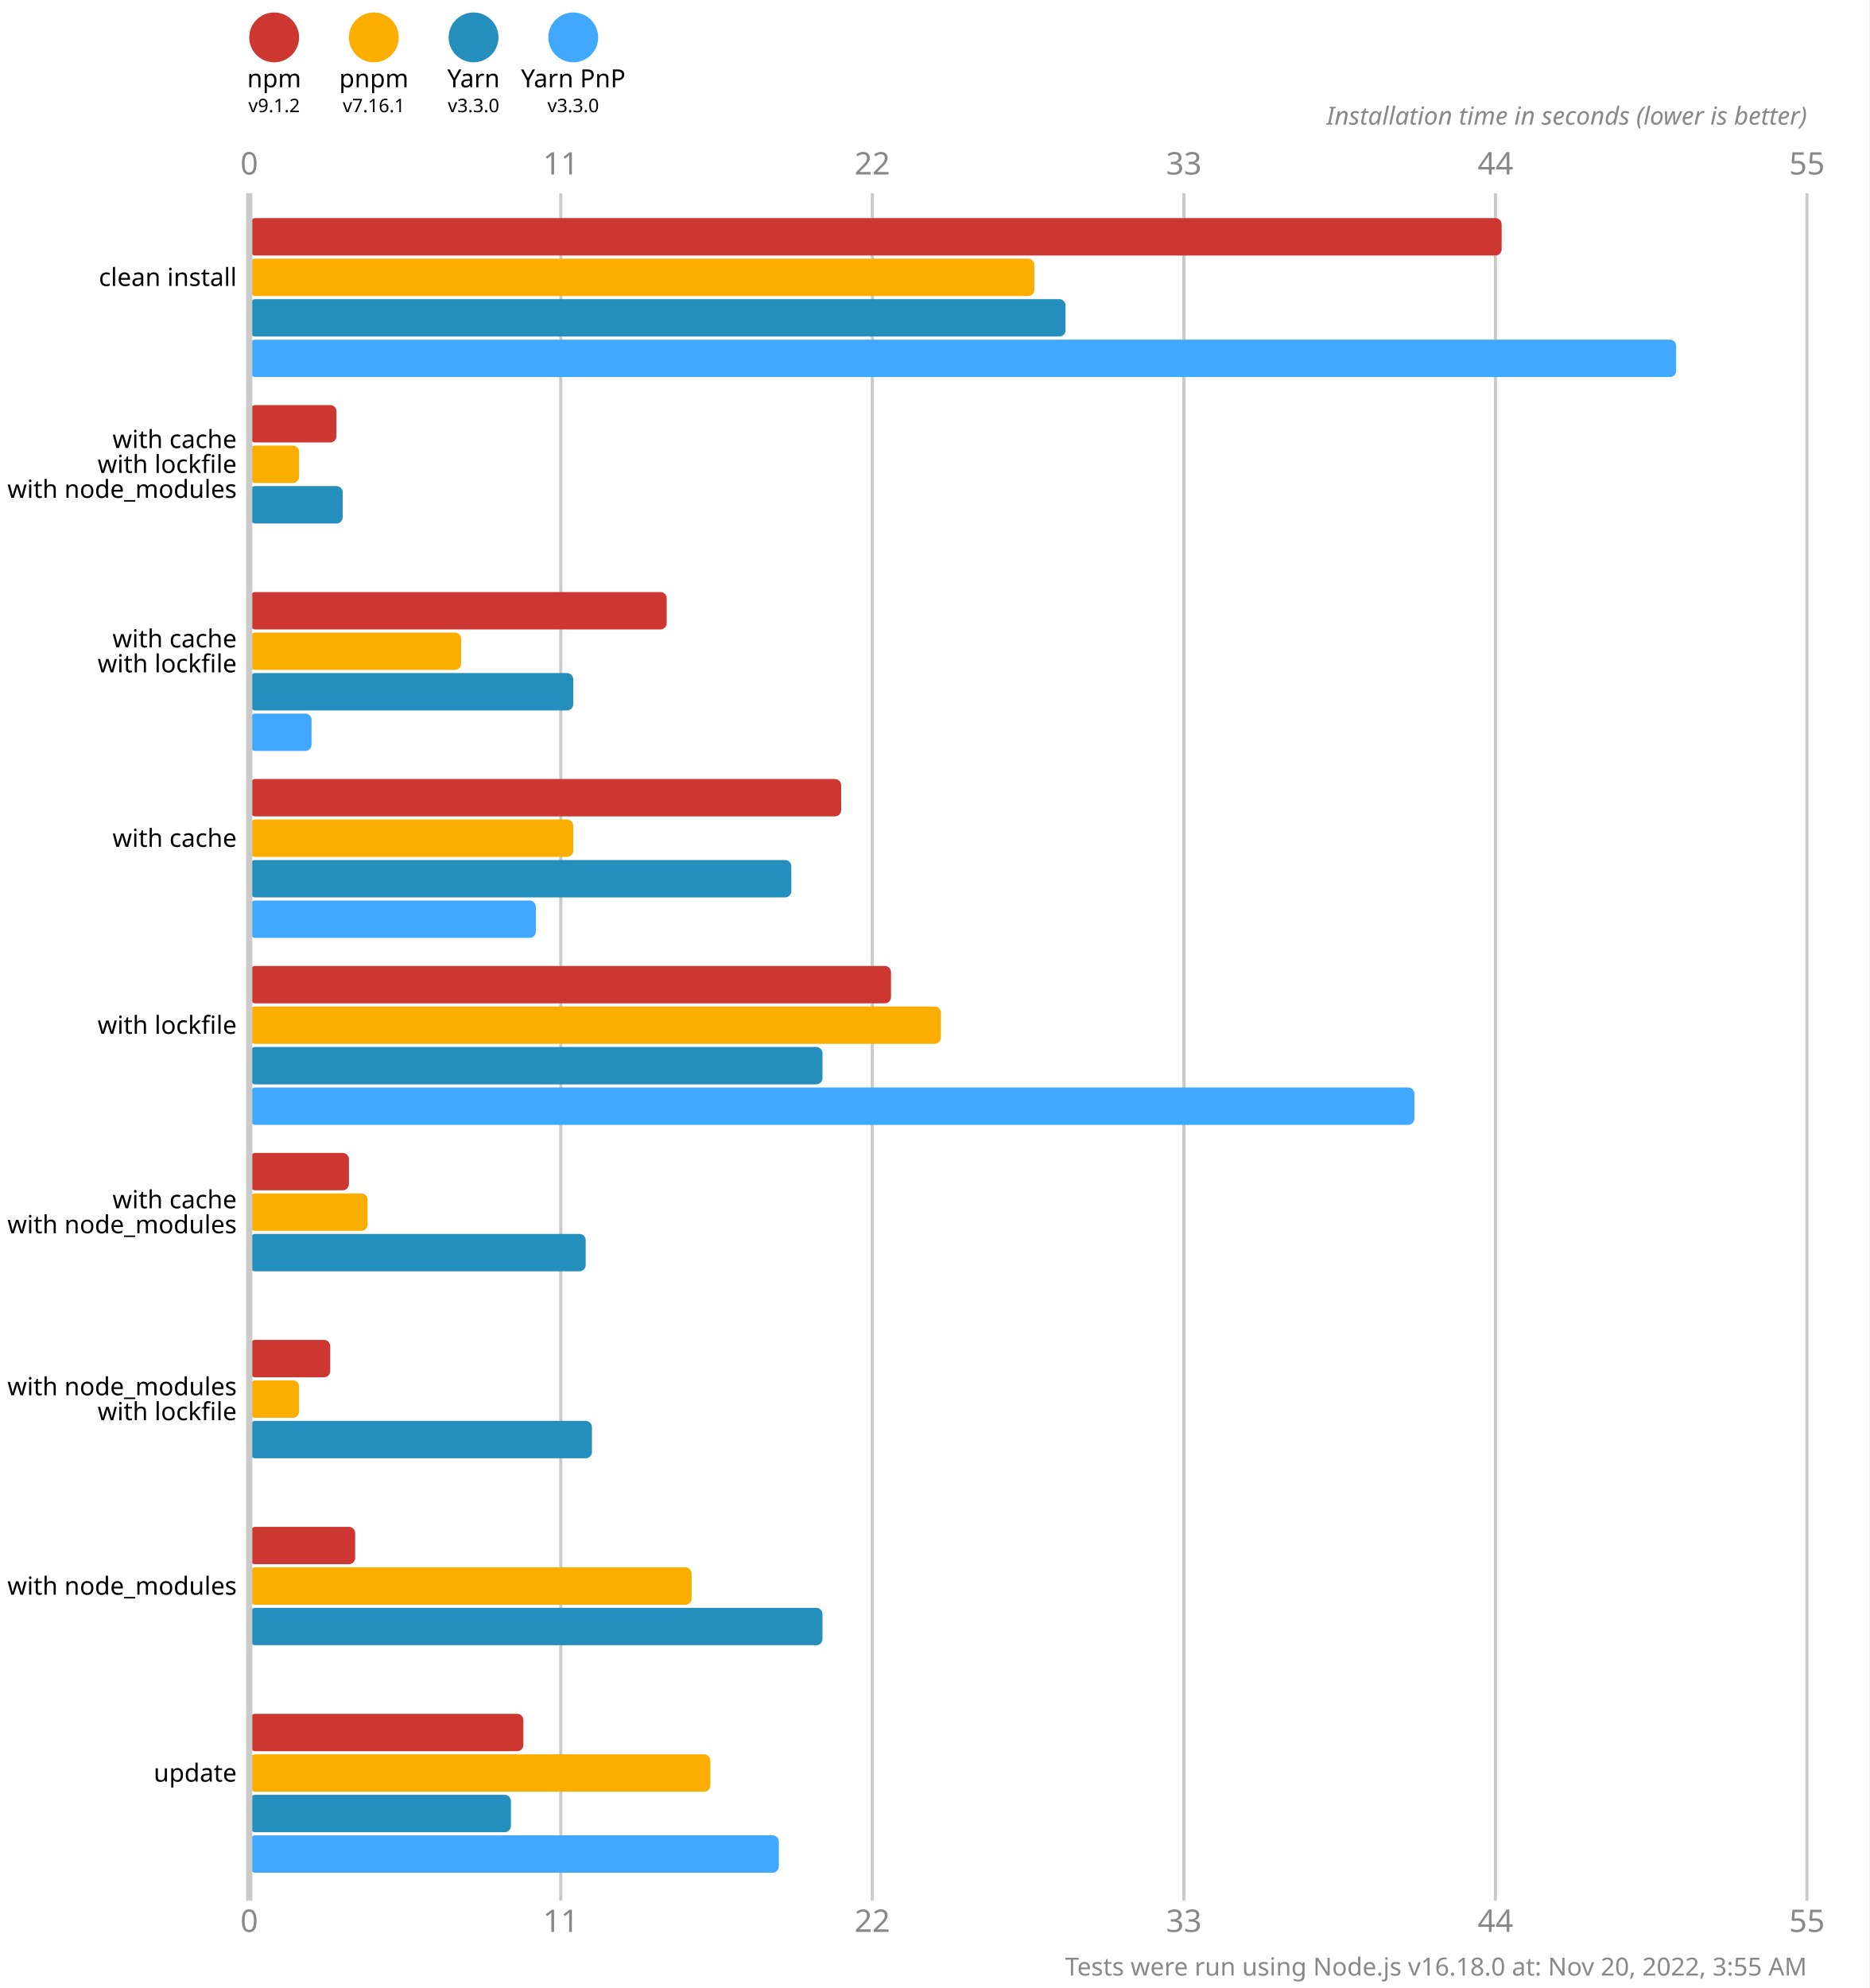
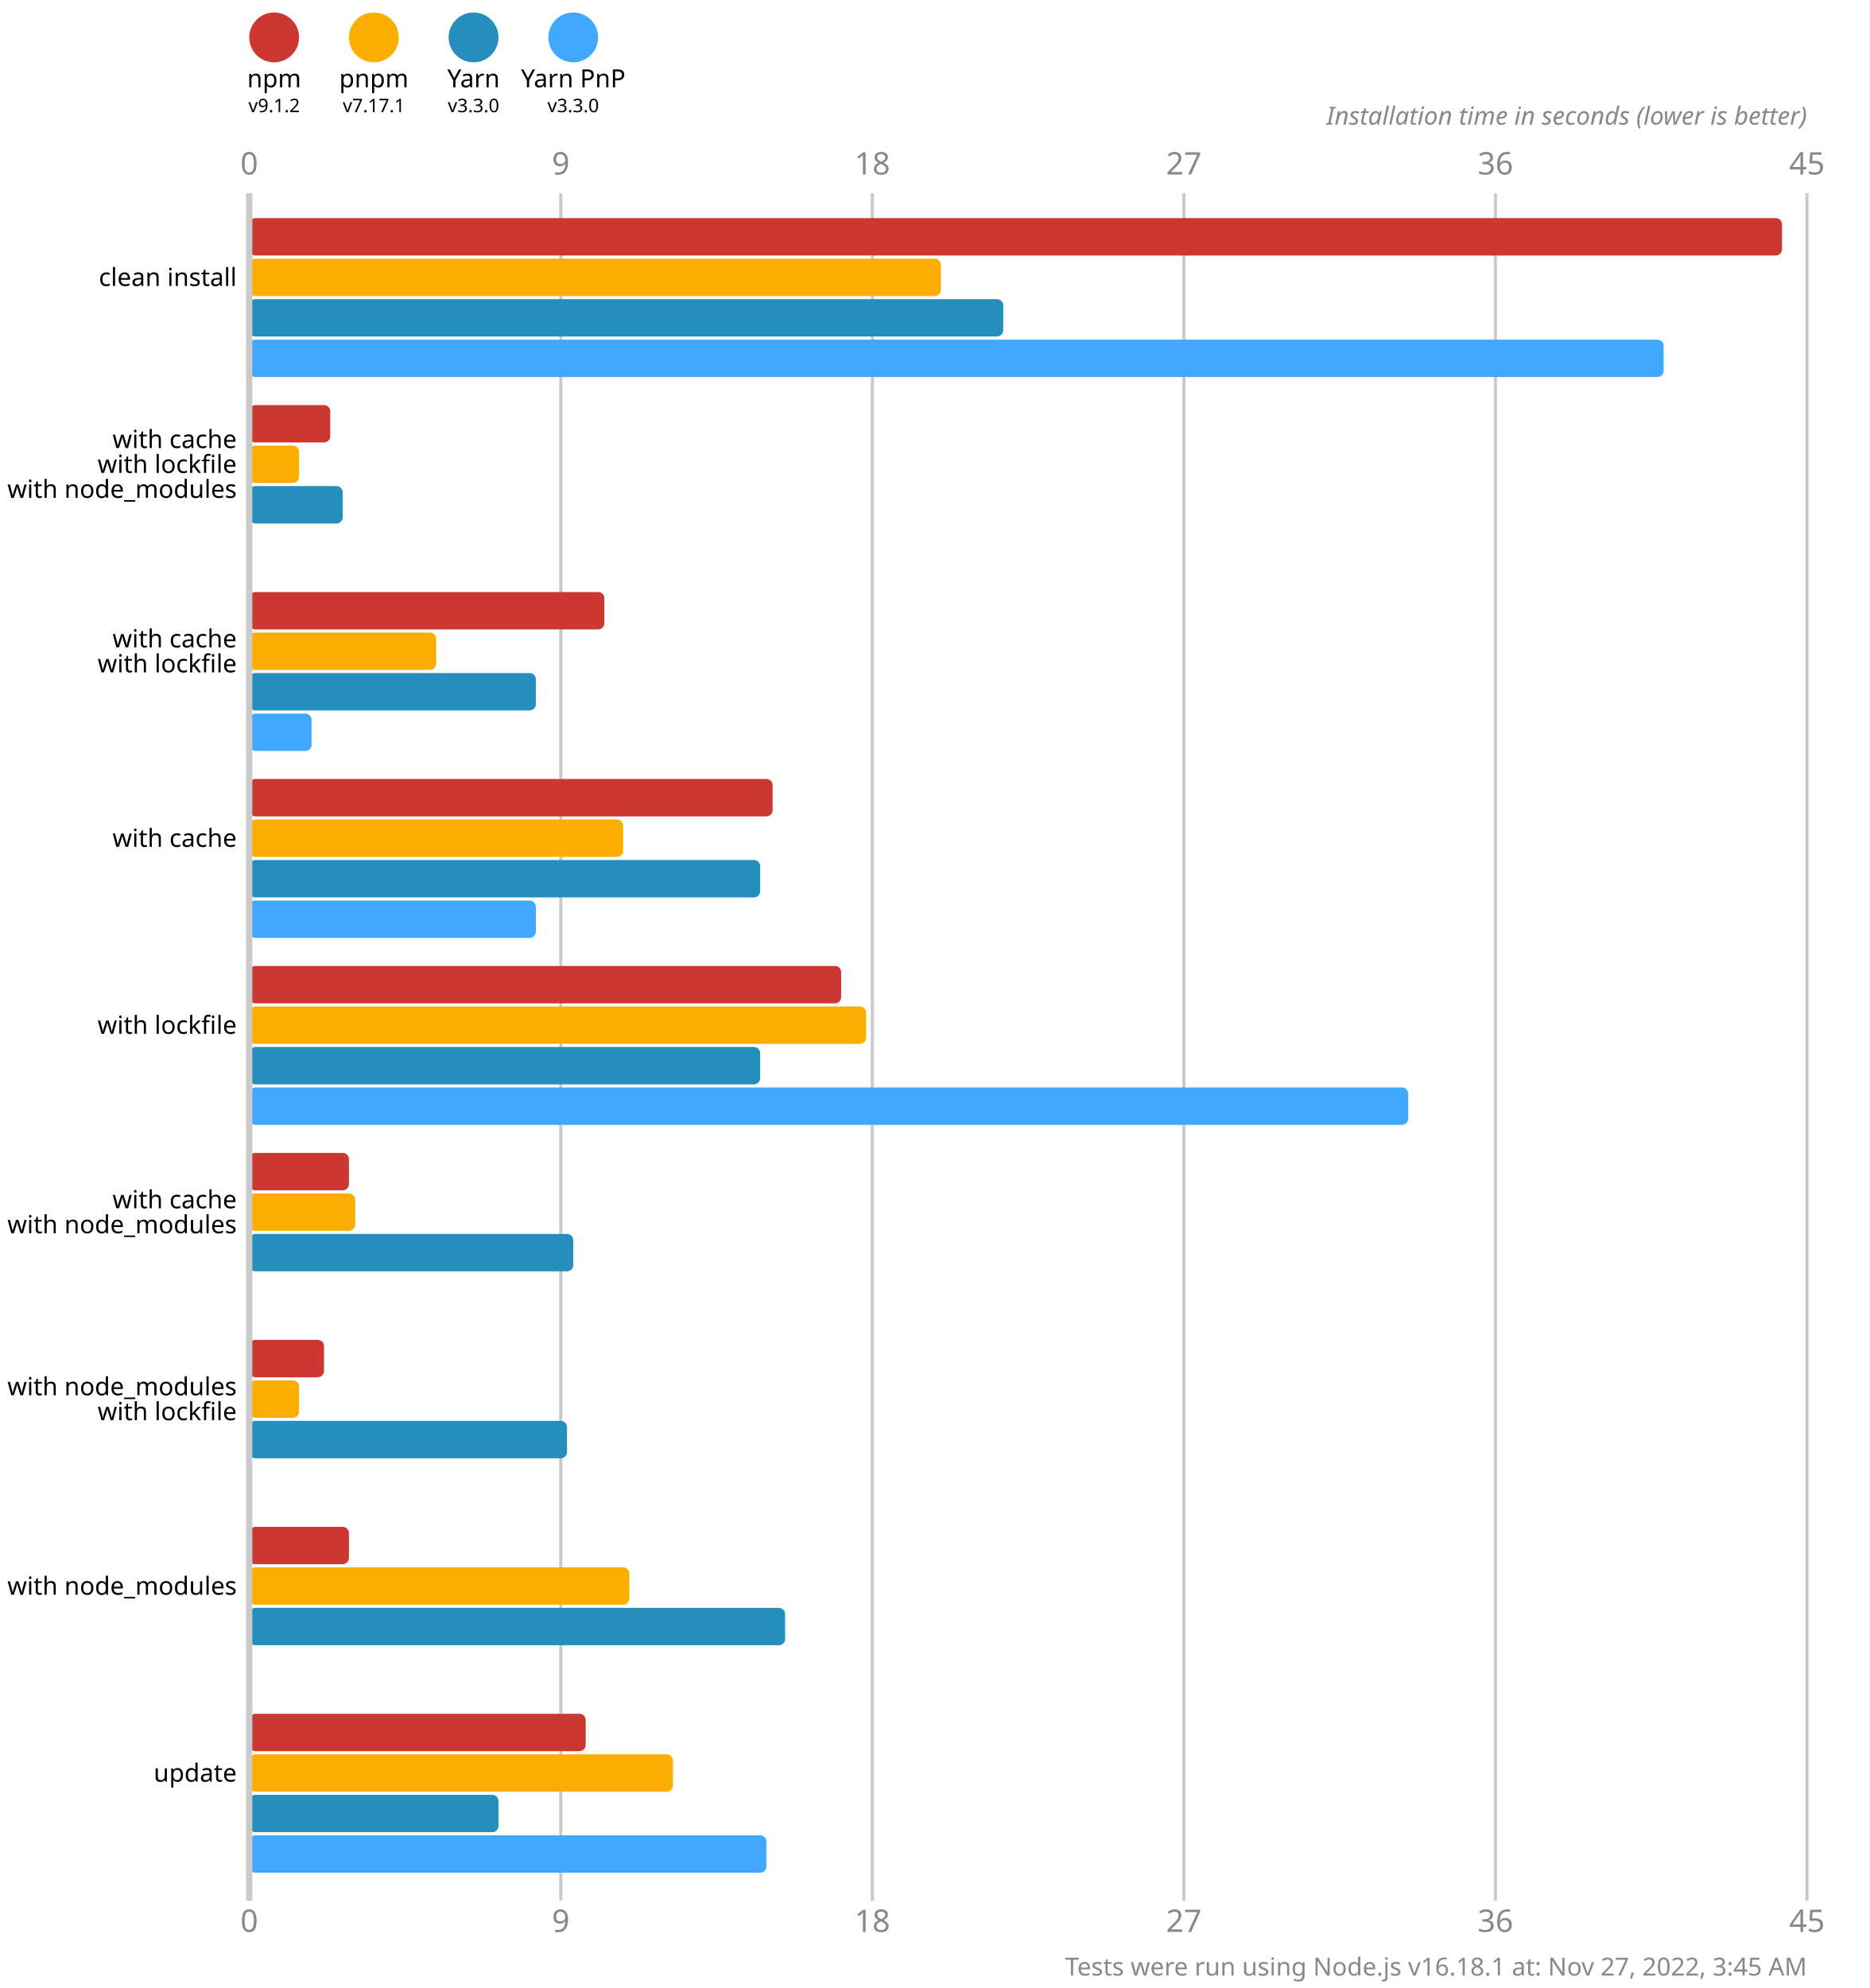
<svg xmlns="http://www.w3.org/2000/svg" version="1.1" viewBox="0 0 300 319">
  <style>
    .font { font-family: sans-serif; }
    .s3 { font-size: 3px; }
    .s4 { font-size: 4px; }
    .s5 { font-size: 5px; }
    .line { stroke: #cacaca; }
    .width { stroke-width: 0.5; }
    .text { fill: #888; }
  </style>
  <rect x="0" y="0" width="300" height="319" fill="#fff" />
  <circle cx="44" cy="6" r="4" fill="#cd3731" />
  <text x="44" y="14" class="font s4" text-anchor="middle">npm</text>
  <text x="44" y="18" class="font s3" text-anchor="middle">v9.1.2</text>
  <circle cx="60" cy="6" r="4" fill="#fbae00" />
  <text x="60" y="14" class="font s4" text-anchor="middle">pnpm</text>
-   <text x="60" y="18" class="font s3" text-anchor="middle">v7.16.1</text>
+   <text x="60" y="18" class="font s3" text-anchor="middle">v7.17.1</text>
  <circle cx="76" cy="6" r="4" fill="#248ebd" />
  <text x="76" y="14" class="font s4" text-anchor="middle">Yarn</text>
  <text x="76" y="18" class="font s3" text-anchor="middle">v3.3.0</text>
  <circle cx="92" cy="6" r="4" fill="#40a9ff" />
  <text x="92" y="14" class="font s4" text-anchor="middle">Yarn PnP</text>
  <text x="92" y="18" class="font s3" text-anchor="middle">v3.3.0</text>
  <text x="40" y="28" class="font s5 text" text-anchor="middle">0</text>
  <text x="40" y="310" class="font s5 text" text-anchor="middle">0</text>
  <line x1="90" y1="31" x2="90" y2="305" class="line width" />
-   <text x="90" y="28" class="font s5 text" text-anchor="middle">11</text>
-   <text x="90" y="310" class="font s5 text" text-anchor="middle">11</text>
+   <text x="90" y="28" class="font s5 text" text-anchor="middle">9</text>
+   <text x="90" y="310" class="font s5 text" text-anchor="middle">9</text>
  <line x1="140" y1="31" x2="140" y2="305" class="line width" />
-   <text x="140" y="28" class="font s5 text" text-anchor="middle">22</text>
-   <text x="140" y="310" class="font s5 text" text-anchor="middle">22</text>
+   <text x="140" y="28" class="font s5 text" text-anchor="middle">18</text>
+   <text x="140" y="310" class="font s5 text" text-anchor="middle">18</text>
  <line x1="190" y1="31" x2="190" y2="305" class="line width" />
-   <text x="190" y="28" class="font s5 text" text-anchor="middle">33</text>
-   <text x="190" y="310" class="font s5 text" text-anchor="middle">33</text>
+   <text x="190" y="28" class="font s5 text" text-anchor="middle">27</text>
+   <text x="190" y="310" class="font s5 text" text-anchor="middle">27</text>
  <line x1="240" y1="31" x2="240" y2="305" class="line width" />
-   <text x="240" y="28" class="font s5 text" text-anchor="middle">44</text>
-   <text x="240" y="310" class="font s5 text" text-anchor="middle">44</text>
+   <text x="240" y="28" class="font s5 text" text-anchor="middle">36</text>
+   <text x="240" y="310" class="font s5 text" text-anchor="middle">36</text>
  <line x1="290" y1="31" x2="290" y2="305" class="line width" />
-   <text x="290" y="28" class="font s5 text" text-anchor="middle">55</text>
-   <text x="290" y="310" class="font s5 text" text-anchor="middle">55</text>
+   <text x="290" y="28" class="font s5 text" text-anchor="middle">45</text>
+   <text x="290" y="310" class="font s5 text" text-anchor="middle">45</text>
  <text x="290" y="20" class="font s4 text" font-style="italic" text-anchor="end">Installation time in seconds (lower is better)</text>
-   <rect x="40" y="35" width="201" height="6" fill="#cd3731" rx="1" ry="1" />
-   <rect x="40" y="41.5" width="126" height="6" fill="#fbae00" rx="1" ry="1" />
-   <rect x="40" y="48" width="131" height="6" fill="#248ebd" rx="1" ry="1" />
-   <rect x="40" y="54.5" width="229" height="6" fill="#40a9ff" rx="1" ry="1" />
-   <rect x="40" y="65" width="14" height="6" fill="#cd3731" rx="1" ry="1" />
+   <rect x="40" y="35" width="246" height="6" fill="#cd3731" rx="1" ry="1" />
+   <rect x="40" y="41.5" width="111" height="6" fill="#fbae00" rx="1" ry="1" />
+   <rect x="40" y="48" width="121" height="6" fill="#248ebd" rx="1" ry="1" />
+   <rect x="40" y="54.5" width="227" height="6" fill="#40a9ff" rx="1" ry="1" />
+   <rect x="40" y="65" width="13" height="6" fill="#cd3731" rx="1" ry="1" />
  <rect x="40" y="71.5" width="8" height="6" fill="#fbae00" rx="1" ry="1" />
  <rect x="40" y="78" width="15" height="6" fill="#248ebd" rx="1" ry="1" />
  <rect x="40" y="84.5" width="0" height="6" fill="#40a9ff" rx="1" ry="1" />
-   <rect x="40" y="95" width="67" height="6" fill="#cd3731" rx="1" ry="1" />
-   <rect x="40" y="101.5" width="34" height="6" fill="#fbae00" rx="1" ry="1" />
-   <rect x="40" y="108" width="52" height="6" fill="#248ebd" rx="1" ry="1" />
+   <rect x="40" y="95" width="57" height="6" fill="#cd3731" rx="1" ry="1" />
+   <rect x="40" y="101.5" width="30" height="6" fill="#fbae00" rx="1" ry="1" />
+   <rect x="40" y="108" width="46" height="6" fill="#248ebd" rx="1" ry="1" />
  <rect x="40" y="114.5" width="10" height="6" fill="#40a9ff" rx="1" ry="1" />
-   <rect x="40" y="125" width="95" height="6" fill="#cd3731" rx="1" ry="1" />
-   <rect x="40" y="131.5" width="52" height="6" fill="#fbae00" rx="1" ry="1" />
-   <rect x="40" y="138" width="87" height="6" fill="#248ebd" rx="1" ry="1" />
+   <rect x="40" y="125" width="84" height="6" fill="#cd3731" rx="1" ry="1" />
+   <rect x="40" y="131.5" width="60" height="6" fill="#fbae00" rx="1" ry="1" />
+   <rect x="40" y="138" width="82" height="6" fill="#248ebd" rx="1" ry="1" />
  <rect x="40" y="144.5" width="46" height="6" fill="#40a9ff" rx="1" ry="1" />
-   <rect x="40" y="155" width="103" height="6" fill="#cd3731" rx="1" ry="1" />
-   <rect x="40" y="161.5" width="111" height="6" fill="#fbae00" rx="1" ry="1" />
-   <rect x="40" y="168" width="92" height="6" fill="#248ebd" rx="1" ry="1" />
-   <rect x="40" y="174.5" width="187" height="6" fill="#40a9ff" rx="1" ry="1" />
+   <rect x="40" y="155" width="95" height="6" fill="#cd3731" rx="1" ry="1" />
+   <rect x="40" y="161.5" width="99" height="6" fill="#fbae00" rx="1" ry="1" />
+   <rect x="40" y="168" width="82" height="6" fill="#248ebd" rx="1" ry="1" />
+   <rect x="40" y="174.5" width="186" height="6" fill="#40a9ff" rx="1" ry="1" />
  <rect x="40" y="185" width="16" height="6" fill="#cd3731" rx="1" ry="1" />
-   <rect x="40" y="191.5" width="19" height="6" fill="#fbae00" rx="1" ry="1" />
-   <rect x="40" y="198" width="54" height="6" fill="#248ebd" rx="1" ry="1" />
+   <rect x="40" y="191.5" width="17" height="6" fill="#fbae00" rx="1" ry="1" />
+   <rect x="40" y="198" width="52" height="6" fill="#248ebd" rx="1" ry="1" />
  <rect x="40" y="204.5" width="0" height="6" fill="#40a9ff" rx="1" ry="1" />
-   <rect x="40" y="215" width="13" height="6" fill="#cd3731" rx="1" ry="1" />
+   <rect x="40" y="215" width="12" height="6" fill="#cd3731" rx="1" ry="1" />
  <rect x="40" y="221.5" width="8" height="6" fill="#fbae00" rx="1" ry="1" />
-   <rect x="40" y="228" width="55" height="6" fill="#248ebd" rx="1" ry="1" />
+   <rect x="40" y="228" width="51" height="6" fill="#248ebd" rx="1" ry="1" />
  <rect x="40" y="234.5" width="0" height="6" fill="#40a9ff" rx="1" ry="1" />
-   <rect x="40" y="245" width="17" height="6" fill="#cd3731" rx="1" ry="1" />
-   <rect x="40" y="251.5" width="71" height="6" fill="#fbae00" rx="1" ry="1" />
-   <rect x="40" y="258" width="92" height="6" fill="#248ebd" rx="1" ry="1" />
+   <rect x="40" y="245" width="16" height="6" fill="#cd3731" rx="1" ry="1" />
+   <rect x="40" y="251.5" width="61" height="6" fill="#fbae00" rx="1" ry="1" />
+   <rect x="40" y="258" width="86" height="6" fill="#248ebd" rx="1" ry="1" />
  <rect x="40" y="264.5" width="0" height="6" fill="#40a9ff" rx="1" ry="1" />
-   <rect x="40" y="275" width="44" height="6" fill="#cd3731" rx="1" ry="1" />
-   <rect x="40" y="281.5" width="74" height="6" fill="#fbae00" rx="1" ry="1" />
-   <rect x="40" y="288" width="42" height="6" fill="#248ebd" rx="1" ry="1" />
-   <rect x="40" y="294.5" width="85" height="6" fill="#40a9ff" rx="1" ry="1" />
+   <rect x="40" y="275" width="54" height="6" fill="#cd3731" rx="1" ry="1" />
+   <rect x="40" y="281.5" width="68" height="6" fill="#fbae00" rx="1" ry="1" />
+   <rect x="40" y="288" width="40" height="6" fill="#248ebd" rx="1" ry="1" />
+   <rect x="40" y="294.5" width="83" height="6" fill="#40a9ff" rx="1" ry="1" />
  <line x1="40" y1="31" x2="40" y2="305" class="line" />
  <text x="38" y="44.5" class="font s4" dominant-baseline="middle" text-anchor="end">clean install</text>
  <text x="38" y="70.5" class="font s4" dominant-baseline="middle" text-anchor="end">with cache</text>
  <text x="38" y="74.5" class="font s4" dominant-baseline="middle" text-anchor="end">with lockfile</text>
  <text x="38" y="78.5" class="font s4" dominant-baseline="middle" text-anchor="end">with node_modules</text>
  <text x="38" y="102.5" class="font s4" dominant-baseline="middle" text-anchor="end">with cache</text>
  <text x="38" y="106.5" class="font s4" dominant-baseline="middle" text-anchor="end">with lockfile</text>
  <text x="38" y="134.5" class="font s4" dominant-baseline="middle" text-anchor="end">with cache</text>
  <text x="38" y="164.5" class="font s4" dominant-baseline="middle" text-anchor="end">with lockfile</text>
  <text x="38" y="192.5" class="font s4" dominant-baseline="middle" text-anchor="end">with cache</text>
  <text x="38" y="196.5" class="font s4" dominant-baseline="middle" text-anchor="end">with node_modules</text>
  <text x="38" y="222.5" class="font s4" dominant-baseline="middle" text-anchor="end">with node_modules</text>
  <text x="38" y="226.5" class="font s4" dominant-baseline="middle" text-anchor="end">with lockfile</text>
  <text x="38" y="254.5" class="font s4" dominant-baseline="middle" text-anchor="end">with node_modules</text>
  <text x="38" y="284.5" class="font s4" dominant-baseline="middle" text-anchor="end">update</text>
-   <text x="290" y="317" class="font s4 text" text-anchor="end">Tests were run using Node.js v16.18.0 at: Nov 20, 2022, 3:55 AM</text>
+   <text x="290" y="317" class="font s4 text" text-anchor="end">Tests were run using Node.js v16.18.1 at: Nov 27, 2022, 3:45 AM</text>
</svg>
